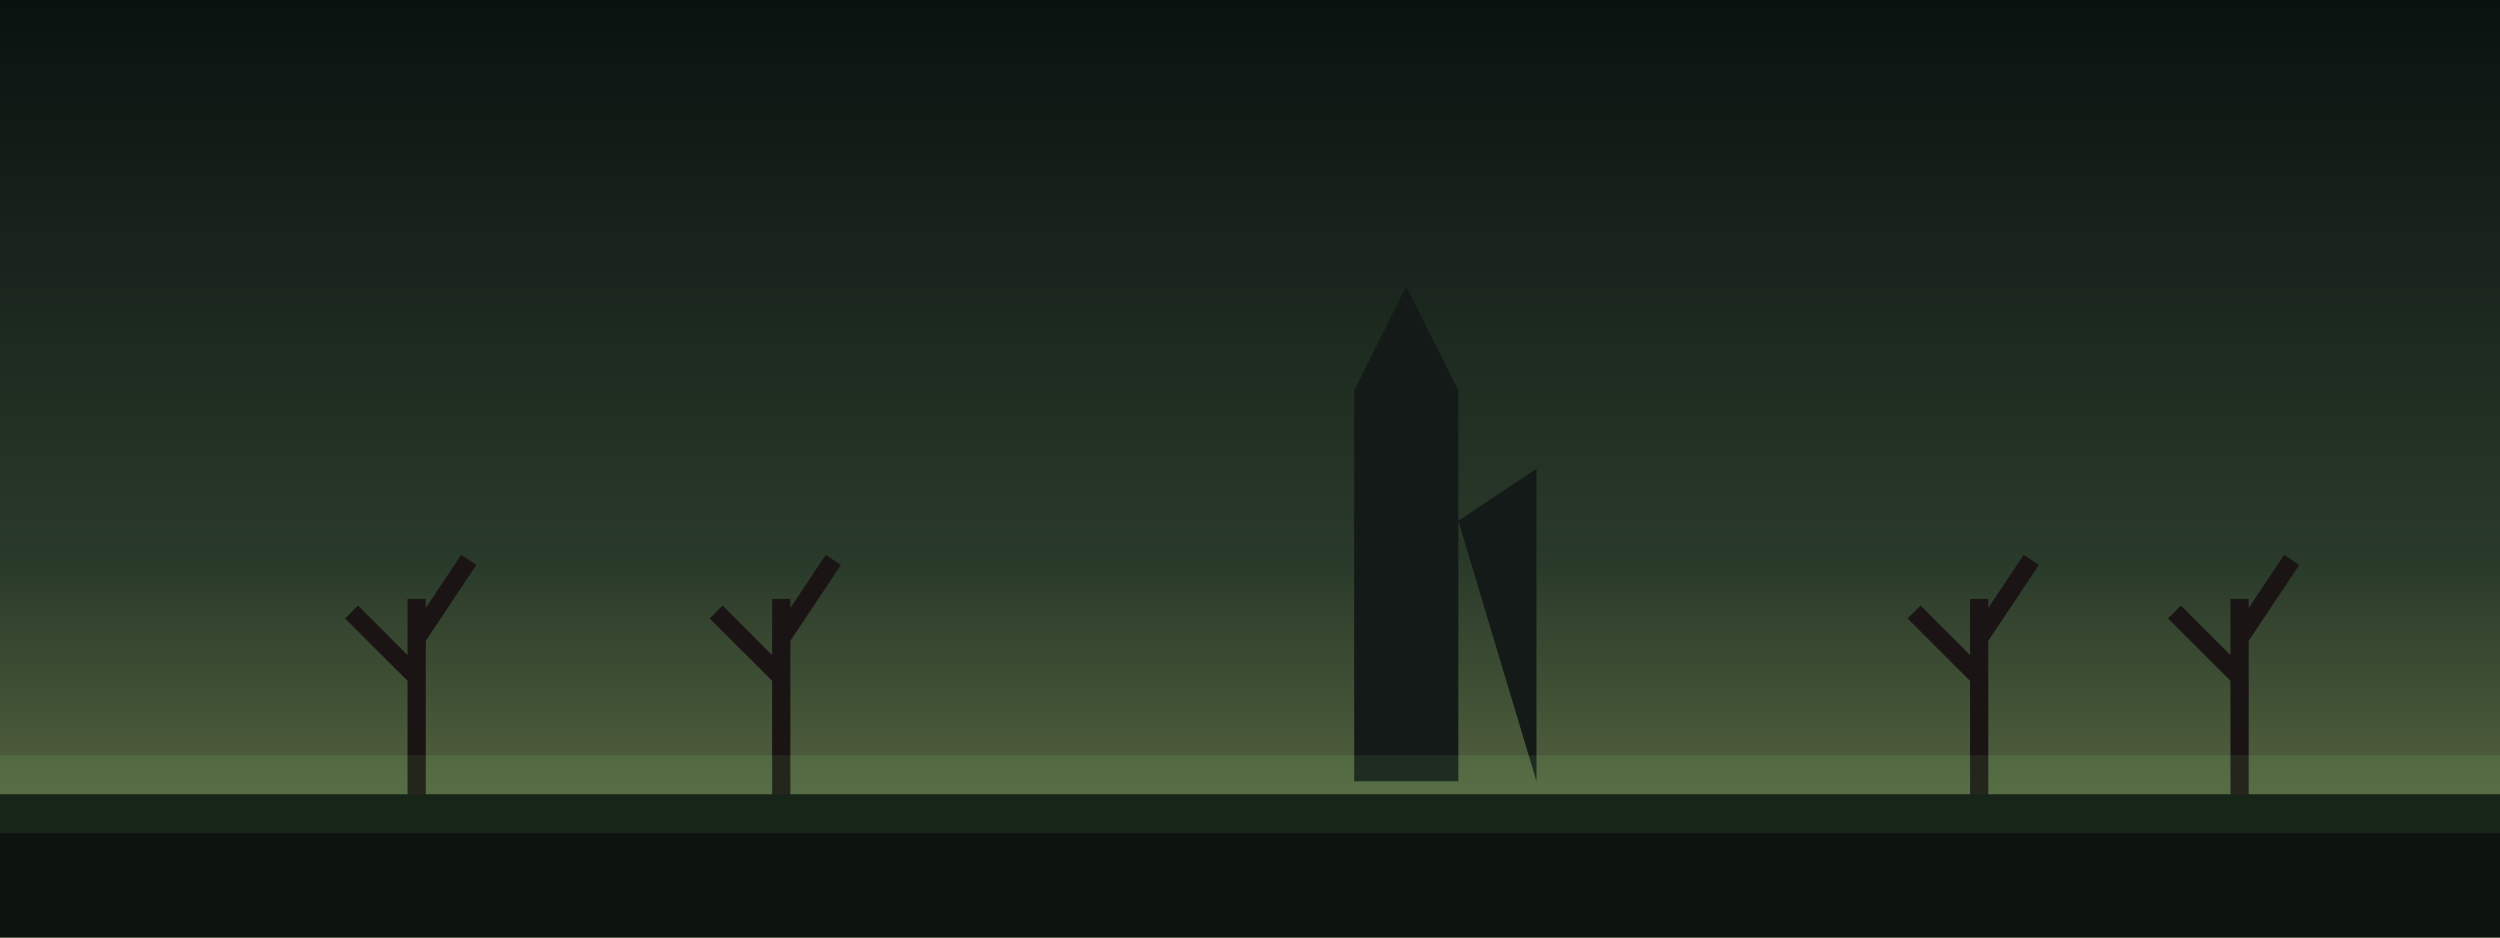
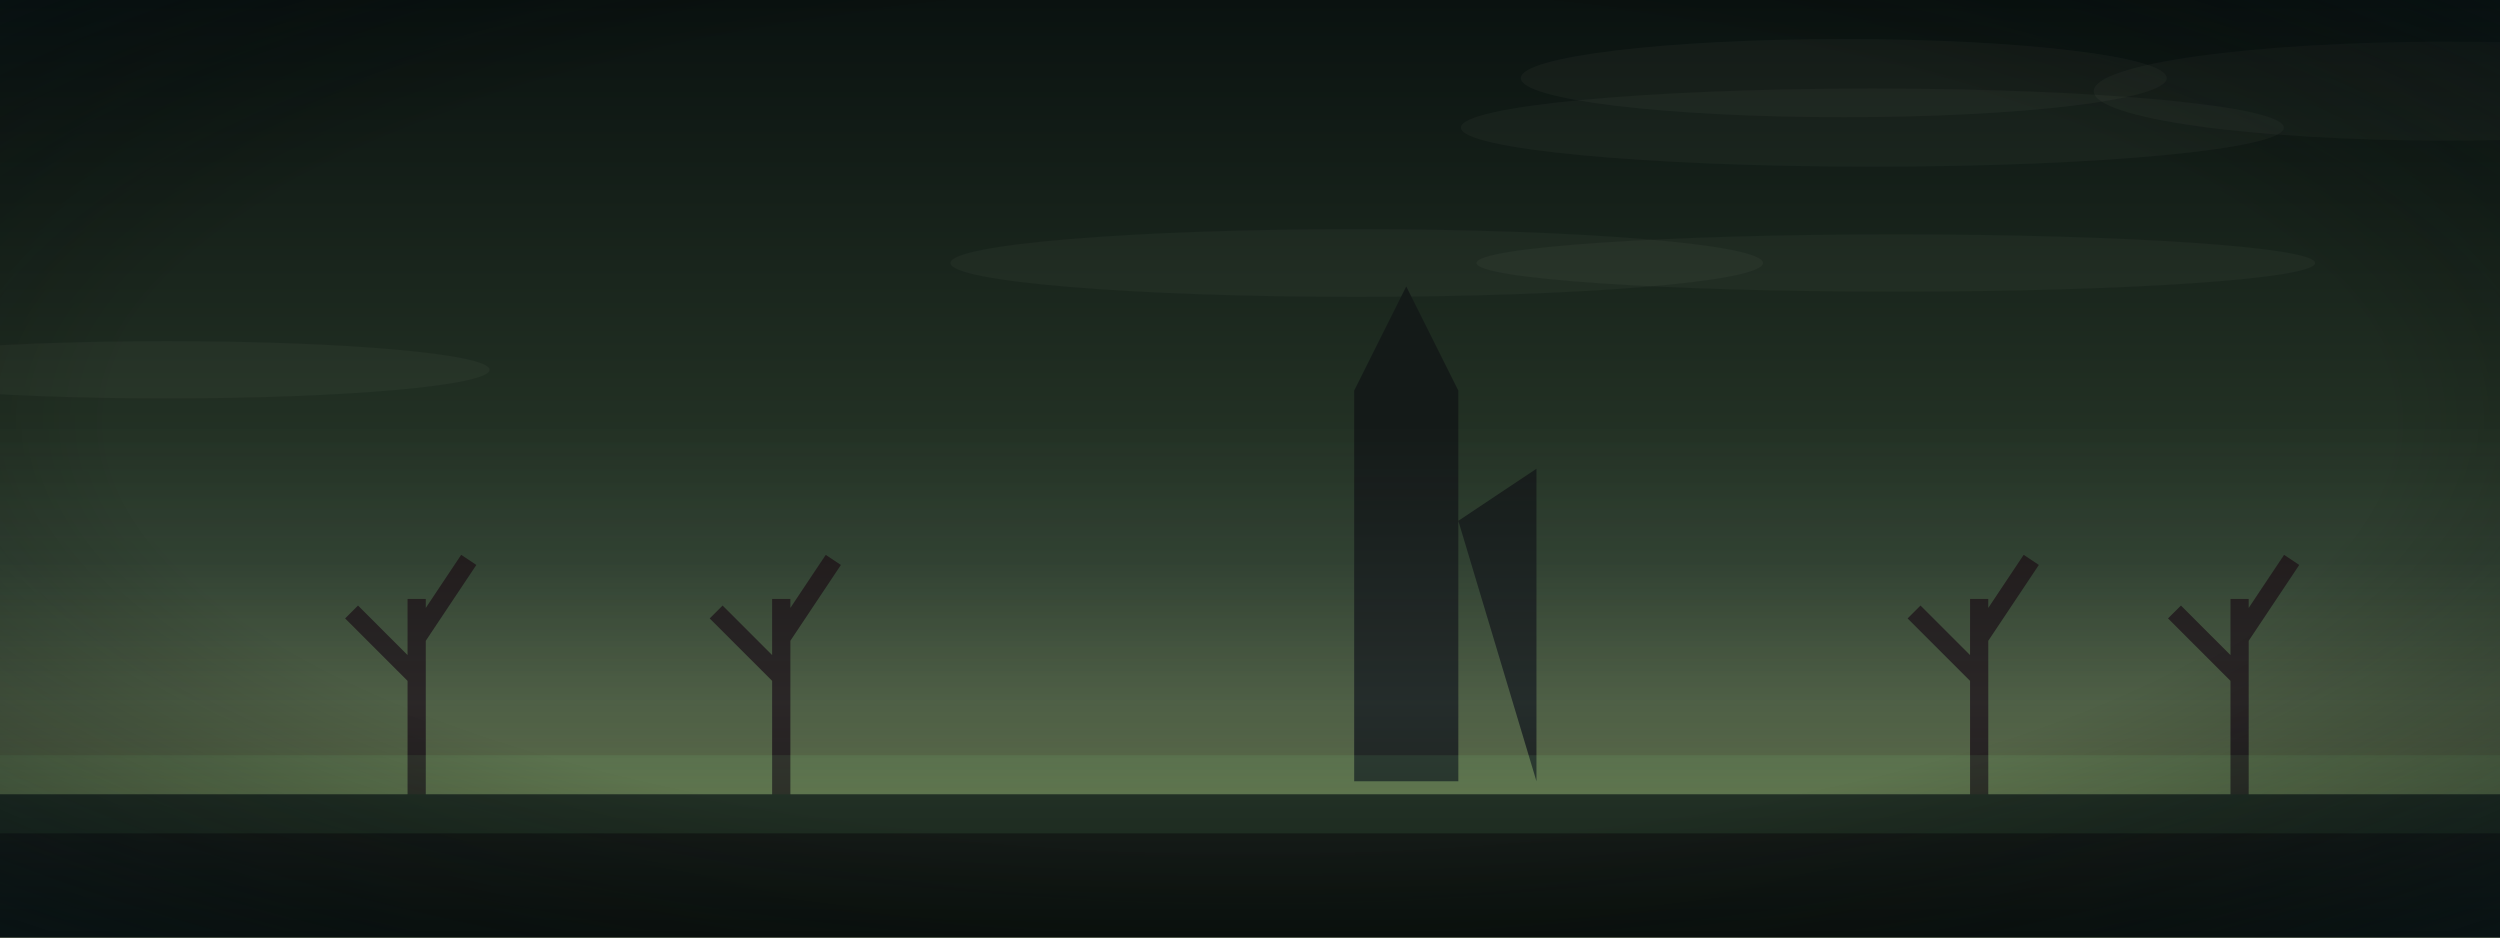
<svg xmlns="http://www.w3.org/2000/svg" viewBox="0 0 960 360" preserveAspectRatio="xMidYMid slice">
  <defs>
    <linearGradient id="s" x1="0" y1="0" x2="0" y2="1">
      <stop offset="0" stop-color="#0a1210" />
      <stop offset=".6" stop-color="#2a3a2a" />
      <stop offset="1" stop-color="#6a7a4a" />
    </linearGradient>
+     <radialGradient id="vg" cx=".5" cy=".45" r=".75">
+       <stop offset=".6" stop-color="#000" stop-opacity="0" />
+       <stop offset="1" stop-color="#06141a" stop-opacity=".55" />
+     </radialGradient>
+     <linearGradient id="hz" x1="0" y1="0" x2="0" y2="1">
+       <stop offset=".45" stop-color="#cfe6ea" stop-opacity="0" />
+       <stop offset=".75" stop-color="#cfe6ea" stop-opacity=".09" />
+       <stop offset="1" stop-color="#cfe6ea" stop-opacity="0" />
+     </linearGradient>
+     <radialGradient id="sl" cx=".5" cy="0" r=".9">
+       <stop offset="0" stop-color="#fff2cf" stop-opacity=".35" />
+       <stop offset="1" stop-color="#fff2cf" stop-opacity="0" />
+     </radialGradient>
  </defs>
  <rect width="960" height="360" fill="url(#s)" />
+   <ellipse cx="940" cy="35" rx="136" ry="19" fill="#fff8ec" opacity="0.035" />
+   <ellipse cx="728" cy="101" rx="161" ry="11" fill="#fff8ec" opacity="0.035" />
+   <ellipse cx="708" cy="30" rx="124" ry="15" fill="#fff8ec" opacity="0.035" />
+   <ellipse cx="719" cy="49" rx="158" ry="15" fill="#fff8ec" opacity="0.035" />
+   <ellipse cx="64" cy="142" rx="124" ry="11" fill="#fff8ec" opacity="0.035" />
+   <ellipse cx="521" cy="101" rx="156" ry="13" fill="#fff8ec" opacity="0.035" />
  <path d="M520 300 V150 l20 -40 l20 40 V300Z M560 200 l30 -20 v120" fill="#141a18" />
  <path d="M160 310 V230 M160 260 l-25 -25 M160 245 l20 -30" stroke="#1a1414" stroke-width="7" fill="none" />
  <path d="M300 310 V230 M300 260 l-25 -25 M300 245 l20 -30" stroke="#1a1414" stroke-width="7" fill="none" />
  <path d="M760 310 V230 M760 260 l-25 -25 M760 245 l20 -30" stroke="#1a1414" stroke-width="7" fill="none" />
  <path d="M860 310 V230 M860 260 l-25 -25 M860 245 l20 -30" stroke="#1a1414" stroke-width="7" fill="none" />
  <rect y="305" width="960" height="55" fill="#0c120e" />
  <rect y="290" width="960" height="30" fill="#9aff9a" opacity=".08" />
+   <rect width="960" height="360" fill="url(#hz)" />
+   <rect width="960" height="360" fill="url(#vg)" />
</svg>
